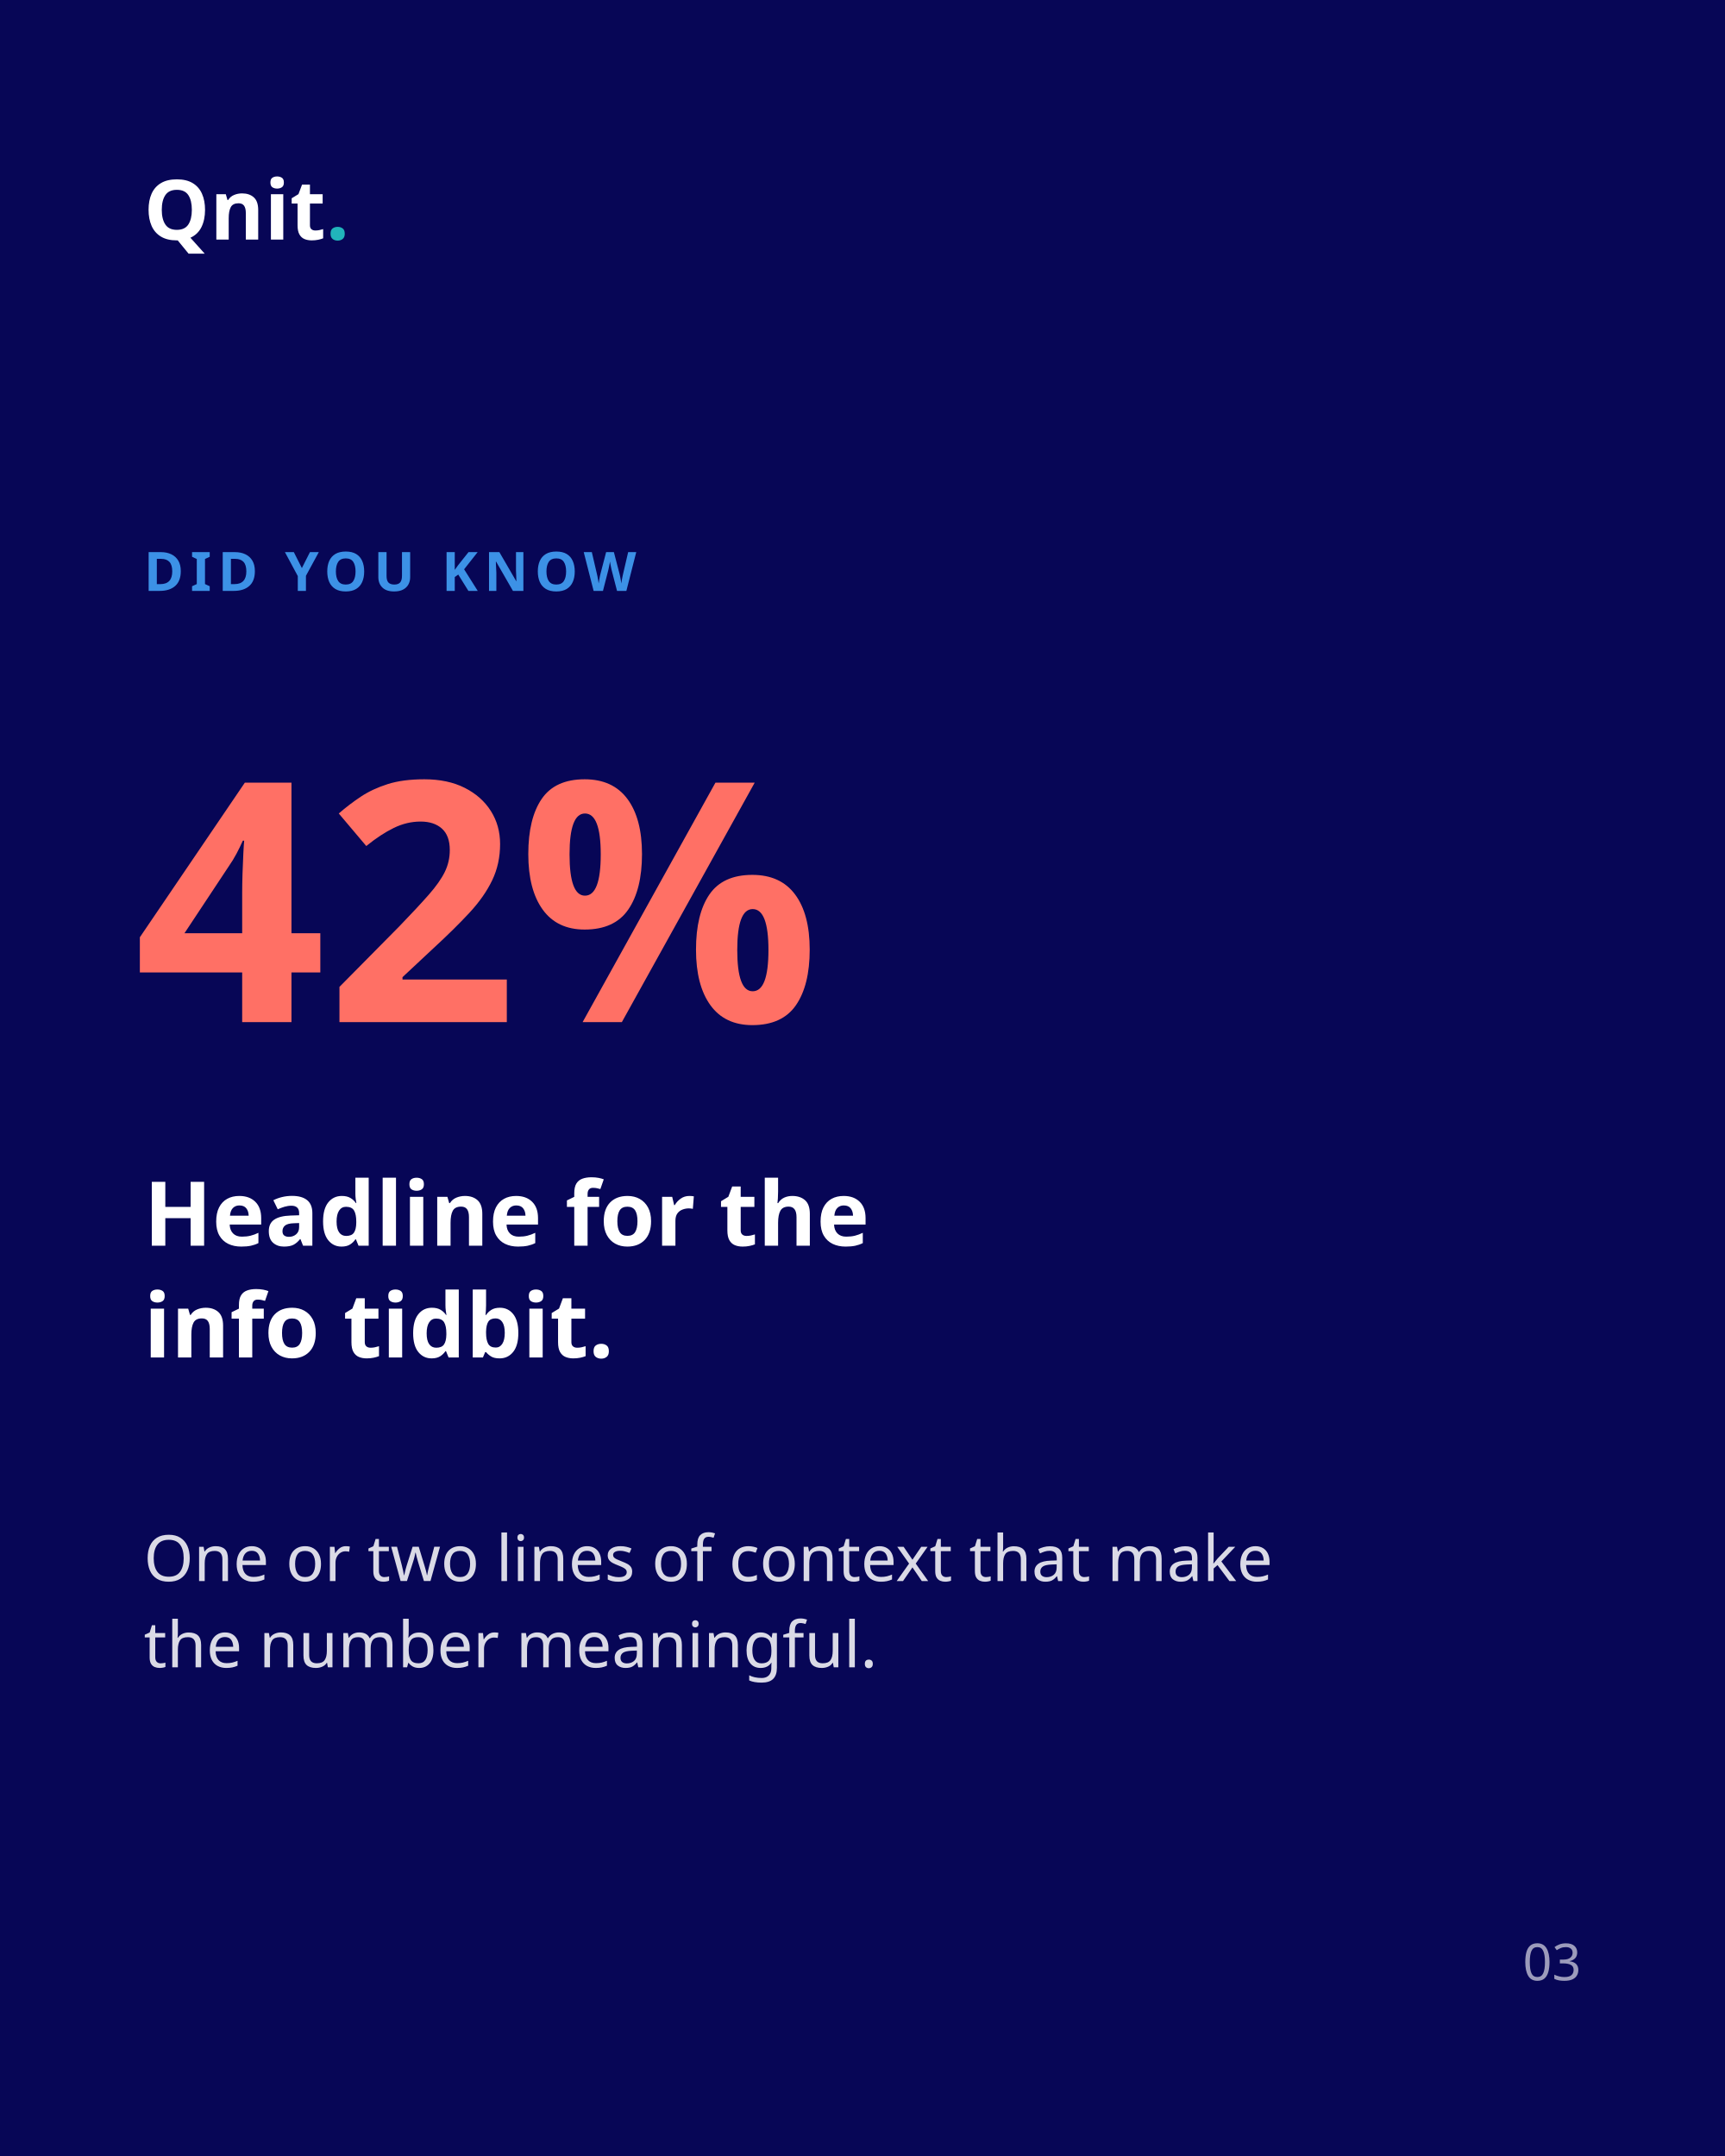
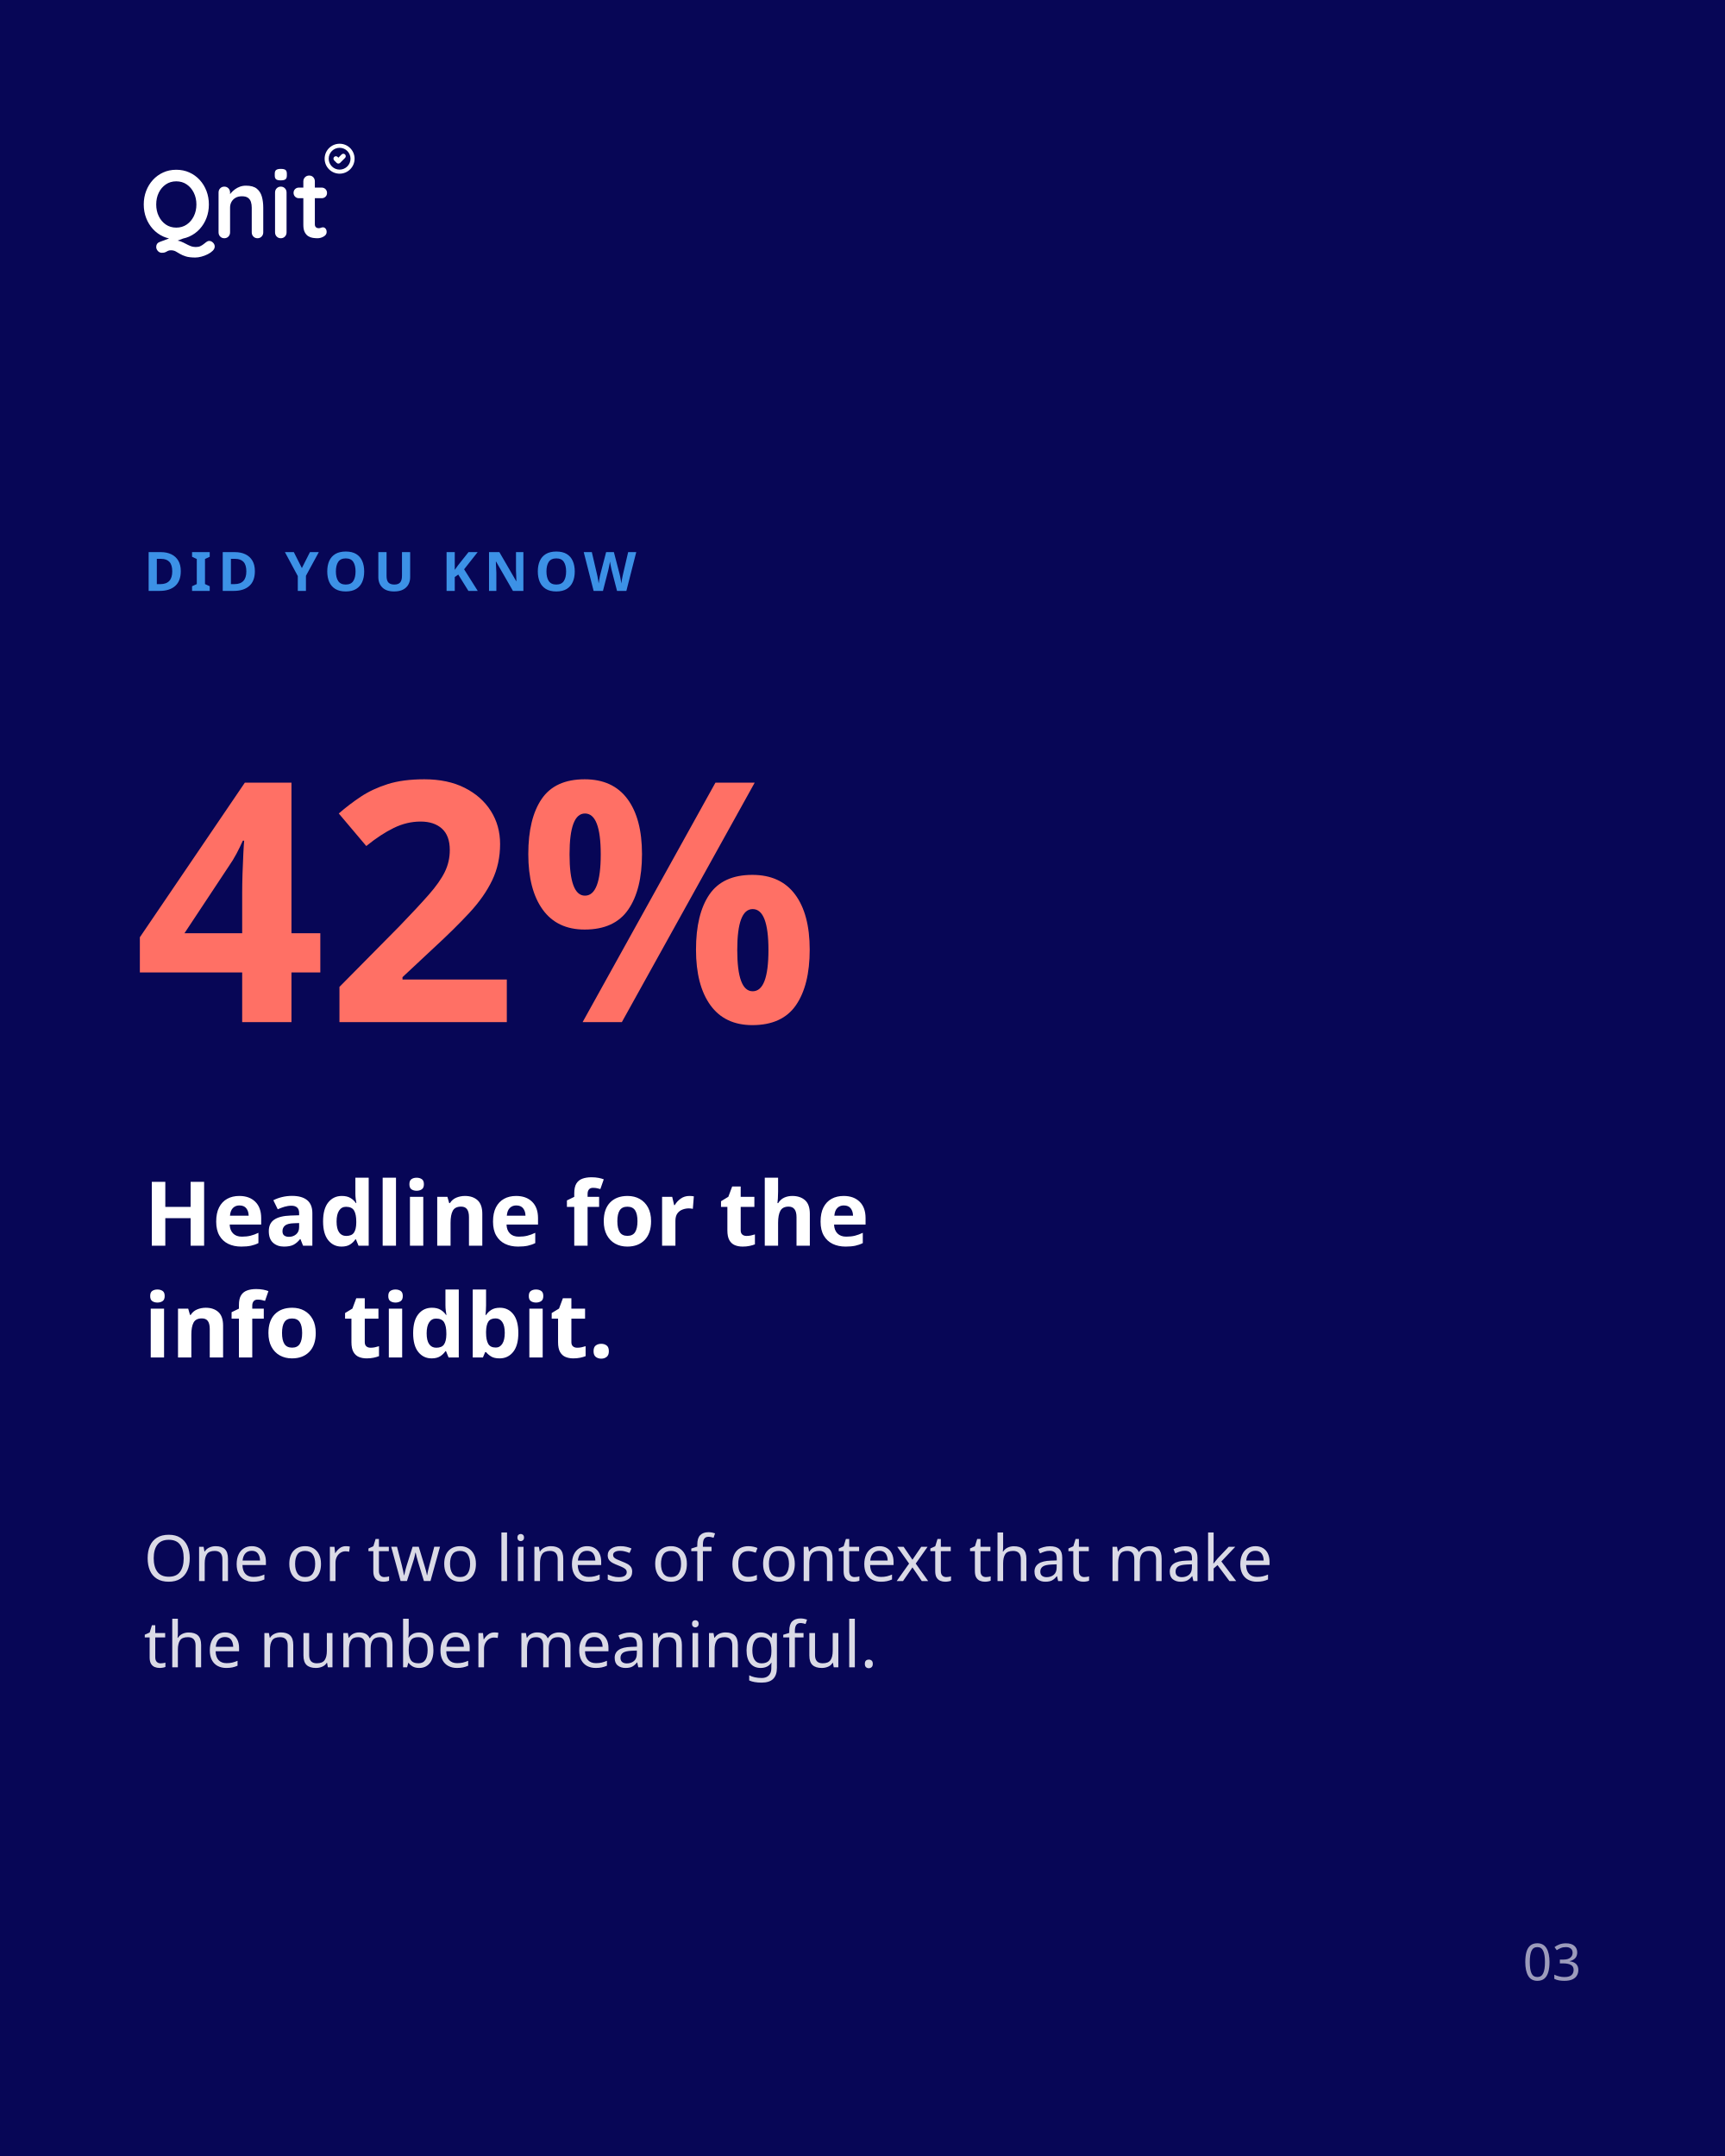
<svg xmlns="http://www.w3.org/2000/svg" width="1080" height="1350" viewBox="0 0 1080 1350">
  <rect width="1080" height="1350" fill="#070656" />
-   <text x="90" y="150" font-family="Quicksand" font-weight="700" font-size="52" fill="#FFFFFF">Qnit<tspan fill="#21b4bb">.</tspan>
-   </text>
+   <svg x="90" y="90" width="132" height="71.25" viewBox="0 0 176 95" role="img" aria-label="Qnit logo">
+     <g id="Qnit_logo_white" stroke="none" stroke-width="1" fill="none" fill-rule="evenodd">
+       <path d="M43.074,95 C44.568,95 46.236,94.758 48.078,94.275 C49.919,93.792 51.694,93.121 53.402,92.262 C55.11,91.403 56.511,90.424 57.605,89.323 C58.699,88.223 59.246,87.055 59.246,85.82 C59.246,84.586 58.766,83.499 57.805,82.559 C56.845,81.62 55.804,81.15 54.683,81.15 C53.829,81.15 53.042,81.432 52.321,81.996 C51.6,82.559 50.786,83.19 49.879,83.888 C49.132,84.478 48.265,85.015 47.277,85.498 C46.29,85.982 45.075,86.223 43.634,86.223 C41.873,86.223 40.312,85.941 38.951,85.378 C37.589,84.814 36.268,84.183 34.987,83.485 C33.706,82.787 32.359,82.157 30.944,81.593 C30.119,81.264 29.217,81.031 28.237,80.894 L28.196,80.889 L32.966,79.109 L33.123,79.076 C34.65,78.743 36.122,78.277 37.541,77.677 L38.07,77.446 C41.406,75.943 44.288,73.863 46.717,71.206 C49.145,68.548 51.027,65.475 52.361,61.986 C53.695,58.497 54.363,54.739 54.363,50.713 C54.363,46.687 53.695,42.929 52.361,39.44 C51.027,35.95 49.145,32.877 46.717,30.22 C44.288,27.563 41.406,25.482 38.07,23.979 C34.734,22.476 31.091,21.725 27.141,21.725 C23.192,21.725 19.562,22.476 16.253,23.979 C12.943,25.482 10.075,27.563 7.646,30.22 C5.217,32.877 3.336,35.95 2.002,39.44 C0.667,42.929 0,46.687 0,50.713 C0,54.739 0.667,58.497 2.002,61.986 C3.336,65.475 5.217,68.548 7.646,71.206 C10.075,73.863 12.943,75.943 16.253,77.446 C17.646,78.079 19.096,78.579 20.603,78.945 L21.14,79.07 L13.21,82.036 C11.417,82.706 10.484,84.019 10.413,85.975 L10.408,86.223 C10.408,87.404 10.862,88.505 11.769,89.524 C12.677,90.544 13.797,91.054 15.132,91.054 C16.413,91.054 17.414,90.88 18.134,90.531 C18.855,90.182 19.522,89.833 20.136,89.484 C20.75,89.135 21.564,88.961 22.578,88.961 C24.179,88.961 25.54,89.269 26.661,89.887 C27.782,90.504 28.983,91.202 30.264,91.98 C31.545,92.759 33.173,93.457 35.148,94.074 C37.122,94.691 39.765,95 43.074,95 Z M27.141,70.038 C23.832,70.038 20.923,69.179 18.414,67.461 C15.906,65.744 13.944,63.422 12.53,60.496 C11.115,57.571 10.408,54.309 10.408,50.713 C10.408,47.062 11.115,43.788 12.53,40.889 C13.944,37.99 15.906,35.682 18.414,33.964 C20.923,32.246 23.832,31.387 27.141,31.387 C30.451,31.387 33.359,32.246 35.868,33.964 C38.377,35.682 40.352,38.004 41.793,40.929 C43.234,43.855 43.954,47.116 43.954,50.713 C43.954,54.309 43.234,57.571 41.793,60.496 C40.352,63.422 38.377,65.744 35.868,67.461 C33.359,69.179 30.451,70.038 27.141,70.038 Z M94.954,78.896 C96.342,78.896 97.49,78.426 98.397,77.486 C99.305,76.547 99.758,75.379 99.758,73.984 L99.758,73.984 L99.758,53.37 C99.758,49.988 99.371,46.915 98.597,44.15 C97.823,41.386 96.409,39.171 94.354,37.507 C92.299,35.843 89.297,35.011 85.347,35.011 C83.532,35.011 81.851,35.293 80.303,35.856 C78.755,36.42 77.367,37.158 76.14,38.071 C74.912,38.983 73.845,39.963 72.937,41.01 C72.635,41.359 72.356,41.7 72.101,42.034 L72.057,42.094 L72.057,40.728 C72.057,39.425 71.661,38.321 70.871,37.416 L70.695,37.225 C69.788,36.286 68.641,35.816 67.253,35.816 C65.865,35.816 64.717,36.286 63.81,37.225 C62.903,38.165 62.449,39.332 62.449,40.728 L62.449,40.728 L62.449,73.984 C62.449,75.379 62.903,76.547 63.81,77.486 C64.717,78.426 65.865,78.896 67.253,78.896 C68.641,78.896 69.788,78.426 70.695,77.486 C71.603,76.547 72.057,75.379 72.057,73.984 L72.057,73.984 L72.057,53.37 C72.057,51.598 72.443,50.001 73.217,48.579 C73.991,47.156 75.112,46.016 76.58,45.157 C78.048,44.298 79.849,43.868 81.984,43.868 C84.173,43.868 85.854,44.298 87.028,45.157 C88.203,46.016 89.016,47.156 89.47,48.579 C89.924,50.001 90.151,51.598 90.151,53.37 L90.151,53.37 L90.151,73.984 C90.151,75.379 90.604,76.547 91.512,77.486 C92.419,78.426 93.567,78.896 94.954,78.896 Z M114.33,30.582 C116.144,30.582 117.452,30.3 118.253,29.737 C119.053,29.173 119.454,28.113 119.454,26.556 L119.454,26.556 L119.454,25.026 C119.454,23.523 119.08,22.476 118.333,21.886 C117.586,21.295 116.278,21 114.41,21 C112.702,21 111.434,21.282 110.607,21.845 C109.779,22.409 109.366,23.469 109.366,25.026 L109.366,25.026 L109.366,26.556 C109.366,28.059 109.739,29.106 110.487,29.696 C111.234,30.287 112.515,30.582 114.33,30.582 Z M114.41,78.896 C115.797,78.896 116.945,78.426 117.852,77.486 C118.76,76.547 119.214,75.379 119.214,73.984 L119.214,73.984 L119.214,40.728 C119.214,39.332 118.76,38.165 117.852,37.225 C116.945,36.286 115.797,35.816 114.41,35.816 C113.022,35.816 111.874,36.286 110.967,37.225 C110.06,38.165 109.606,39.332 109.606,40.728 L109.606,40.728 L109.606,73.984 C109.606,75.379 110.06,76.547 110.967,77.486 C111.874,78.426 113.022,78.896 114.41,78.896 Z M138.108,26.556 C139.496,26.556 140.63,27.026 141.511,27.965 L141.511,27.965 L141.681,28.156 C142.448,29.061 142.832,30.165 142.832,31.468 L142.832,31.468 L142.832,36.621 L148.516,36.621 L148.77,36.627 C149.939,36.68 150.922,37.108 151.719,37.91 C152.573,38.769 153,39.842 153,41.131 C153,42.365 152.573,43.399 151.719,44.231 L151.719,44.231 L151.533,44.403 C150.711,45.12 149.706,45.479 148.516,45.479 L148.516,45.479 L142.832,45.479 L142.832,67.3 L142.837,67.546 C142.866,68.187 143.011,68.723 143.272,69.152 C143.566,69.635 143.966,69.984 144.473,70.199 C144.98,70.414 145.527,70.521 146.115,70.521 C146.755,70.521 147.342,70.4 147.876,70.159 C148.41,69.917 149.024,69.797 149.717,69.797 C150.465,69.797 151.145,70.145 151.759,70.843 C152.373,71.541 152.68,72.507 152.68,73.742 C152.68,75.245 151.866,76.48 150.238,77.446 C148.61,78.412 146.862,78.896 144.994,78.896 C143.873,78.896 142.632,78.802 141.271,78.614 C139.91,78.426 138.629,77.97 137.428,77.245 C136.227,76.52 135.226,75.406 134.425,73.903 L134.425,73.903 L134.288,73.632 C133.579,72.155 133.224,70.179 133.224,67.703 L133.224,67.703 L133.224,45.479 L129.542,45.479 L129.288,45.473 C128.119,45.42 127.136,44.992 126.339,44.19 C125.485,43.332 125.058,42.258 125.058,40.97 C125.058,39.735 125.485,38.701 126.339,37.869 L126.339,37.869 L126.525,37.697 C127.347,36.98 128.352,36.621 129.542,36.621 L129.542,36.621 L133.224,36.621 L133.224,31.468 L133.231,31.192 C133.289,29.918 133.754,28.842 134.626,27.965 C135.56,27.026 136.721,26.556 138.108,26.556 Z M163.5,0 C170.404,0 176,5.596 176,12.5 C176,19.404 170.404,25 163.5,25 C156.596,25 151,19.404 151,12.5 C151,5.596 156.596,0 163.5,0 Z M163.5,3.391 C158.469,3.391 154.391,7.469 154.391,12.5 C154.391,17.531 158.469,21.609 163.5,21.609 C168.531,21.609 172.609,17.531 172.609,12.5 C172.609,7.469 168.531,3.391 163.5,3.391 Z M165.162,8.962 C165.957,8.167 167.245,8.167 168.04,8.962 C168.834,9.756 168.834,11.045 168.04,11.84 L168.04,11.84 L163.905,15.974 C163.111,16.769 161.822,16.768 161.027,15.974 L161.027,15.974 L158.96,13.907 C158.166,13.112 158.166,11.824 158.96,11.029 C159.755,10.234 161.043,10.234 161.838,11.029 L161.838,11.029 L162.466,11.657 Z" id="Qnit" fill="#FFFFFF" fill-rule="nonzero" />
+     </g>
+   </svg>
  <text x="90" y="370" font-family="Quicksand" font-weight="700" font-size="34" fill="#3c91e6" letter-spacing="4">DID YOU KNOW</text>
  <text x="84" y="640" font-family="Quicksand" font-weight="700" font-size="210" fill="#ff7065">42%</text>
  <text x="90" font-family="Quicksand" font-weight="700" font-size="56" fill="#FFFFFF">
    <tspan x="90" y="780">Headline for the</tspan>
    <tspan x="90" y="850">info tidbit.</tspan>
  </text>
  <text x="90" font-family="Quicksand" font-weight="500" font-size="40" fill="#FFFFFF" opacity="0.85">
    <tspan x="90" y="990">One or two lines of context that make</tspan>
    <tspan x="90" y="1044">the number meaningful.</tspan>
  </text>
  <text x="990" y="1240" text-anchor="end" font-family="Quicksand" font-weight="500" font-size="32" fill="#FFFFFF" opacity="0.6">03</text>
</svg>
